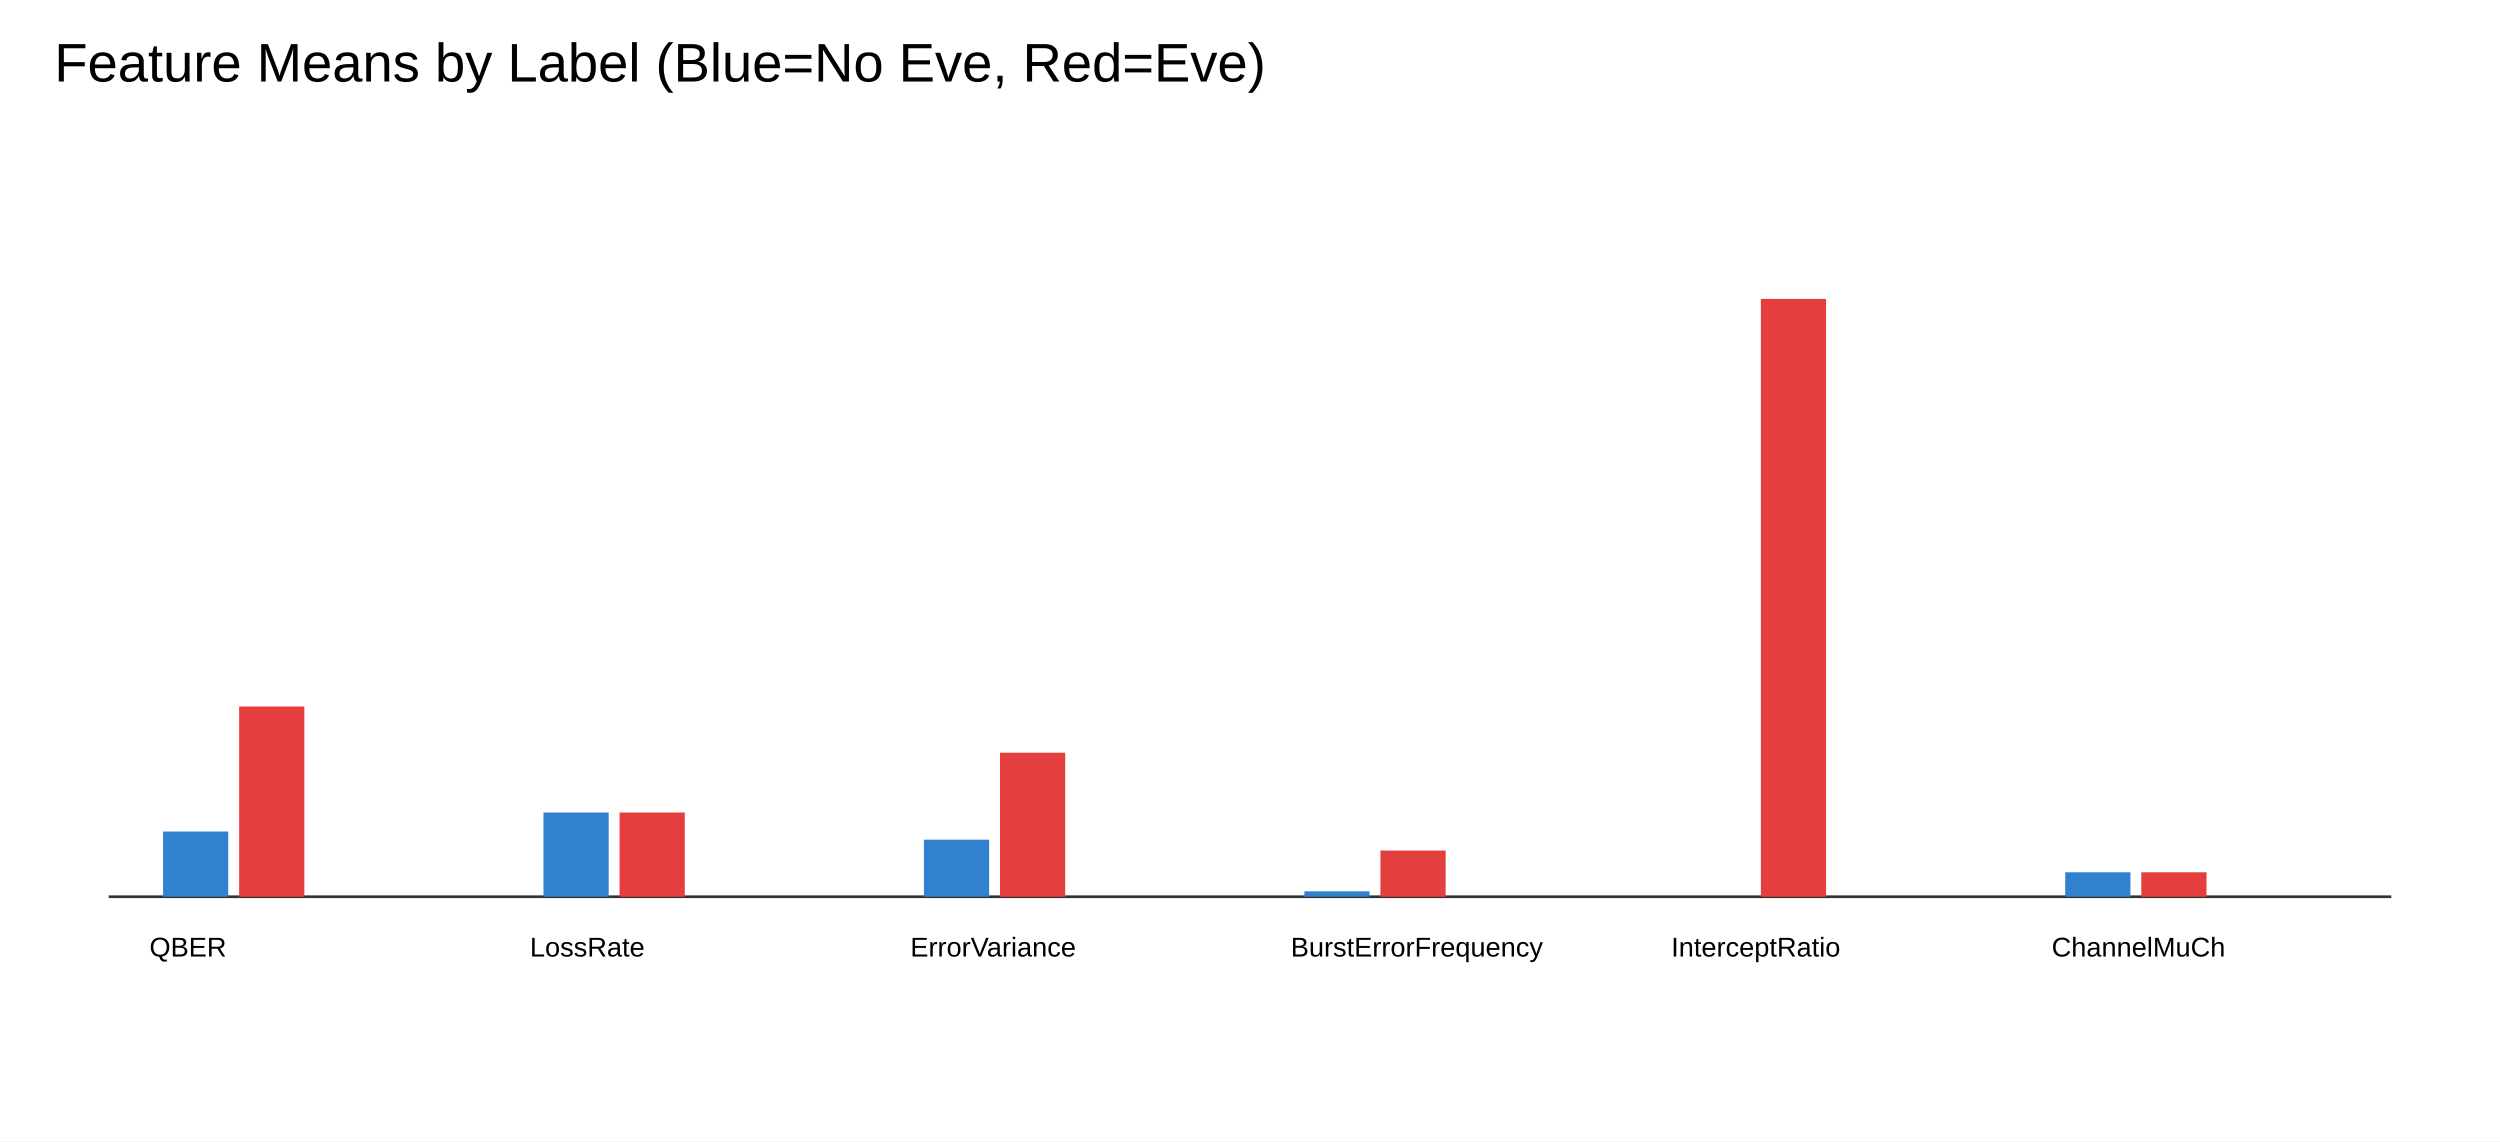
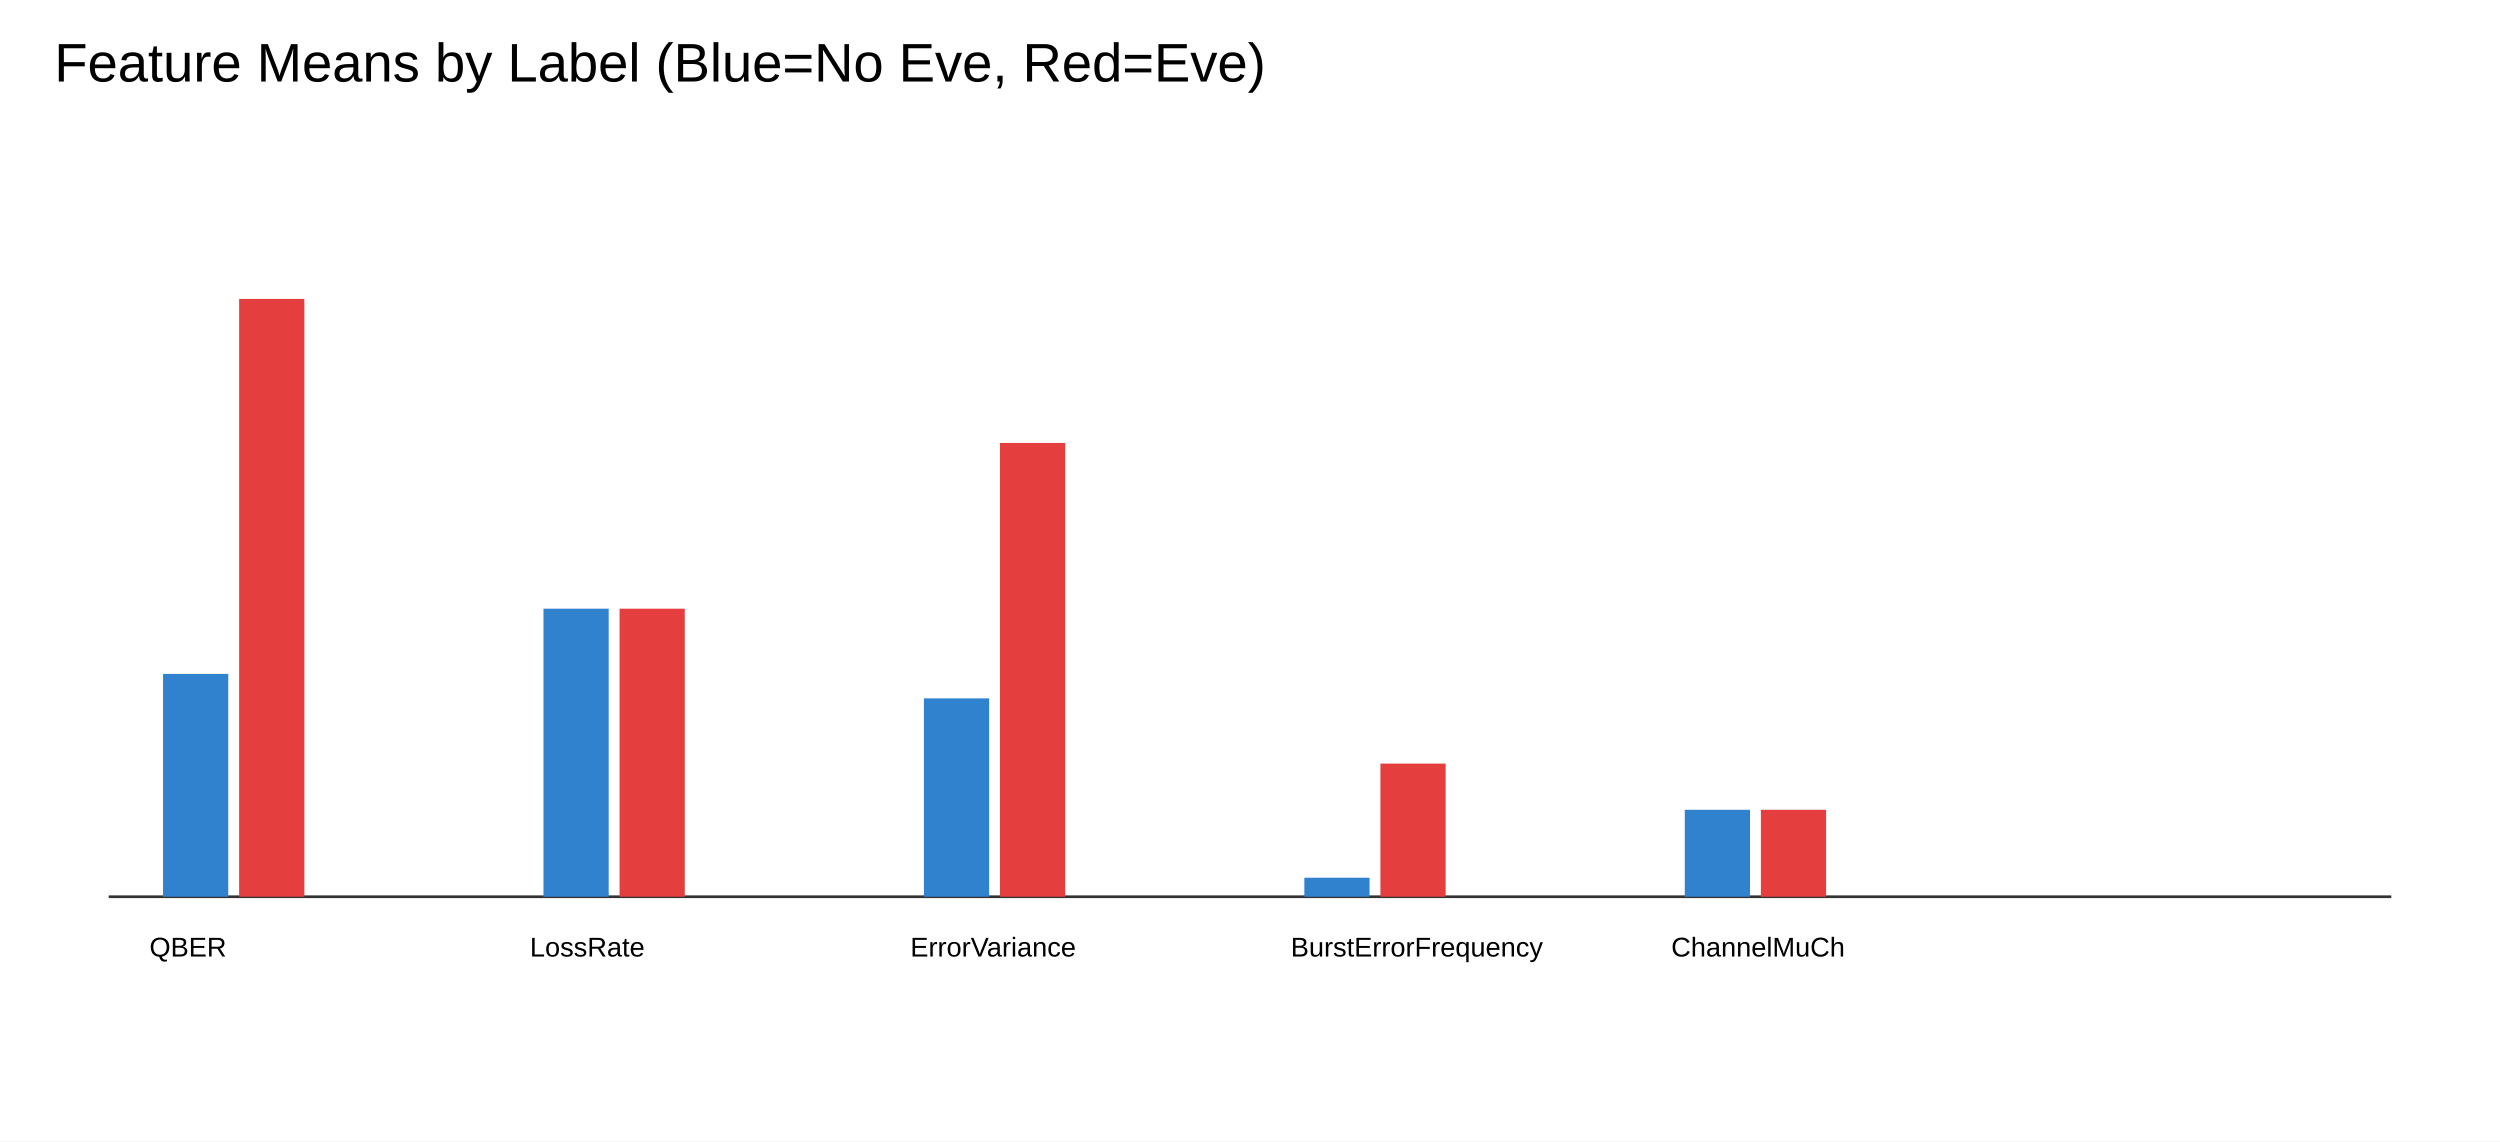
<svg xmlns="http://www.w3.org/2000/svg" width="920" height="420">
  <rect width="100%" height="100%" fill="#fff" />
  <text x="20" y="30" font-size="20" font-family="Arial">Feature Means by Label (Blue=No Eve, Red=Eve)</text>
  <line x1="40" y1="330" x2="880" y2="330" stroke="#333" />
-   <rect x="60" y="306" width="24" height="24" fill="#3182ce" />
-   <rect x="88" y="260" width="24" height="70" fill="#e53e3e" />
+   <rect x="60" y="248" width="24" height="82" fill="#3182ce" />
+   <rect x="88" y="110" width="24" height="220" fill="#e53e3e" />
  <text x="55" y="352" font-size="10" font-family="Arial">QBER</text>
-   <rect x="200" y="299" width="24" height="31" fill="#3182ce" />
-   <rect x="228" y="299" width="24" height="31" fill="#e53e3e" />
+   <rect x="200" y="224" width="24" height="106" fill="#3182ce" />
+   <rect x="228" y="224" width="24" height="106" fill="#e53e3e" />
  <text x="195" y="352" font-size="10" font-family="Arial">LossRate</text>
-   <rect x="340" y="309" width="24" height="21" fill="#3182ce" />
-   <rect x="368" y="277" width="24" height="53" fill="#e53e3e" />
+   <rect x="340" y="257" width="24" height="73" fill="#3182ce" />
+   <rect x="368" y="163" width="24" height="167" fill="#e53e3e" />
  <text x="335" y="352" font-size="10" font-family="Arial">ErrorVariance</text>
-   <rect x="480" y="328" width="24" height="2" fill="#3182ce" />
-   <rect x="508" y="313" width="24" height="17" fill="#e53e3e" />
+   <rect x="480" y="323" width="24" height="7" fill="#3182ce" />
+   <rect x="508" y="281" width="24" height="49" fill="#e53e3e" />
  <text x="475" y="352" font-size="10" font-family="Arial">BurstErrorFrequency</text>
-   <rect x="620" y="330" width="24" height="0" fill="#3182ce" />
-   <rect x="648" y="110" width="24" height="220" fill="#e53e3e" />
-   <text x="615" y="352" font-size="10" font-family="Arial">InterceptRatio</text>
-   <rect x="760" y="321" width="24" height="9" fill="#3182ce" />
-   <rect x="788" y="321" width="24" height="9" fill="#e53e3e" />
-   <text x="755" y="352" font-size="10" font-family="Arial">ChannelMuCh</text>
+   <rect x="620" y="298" width="24" height="32" fill="#3182ce" />
+   <rect x="648" y="298" width="24" height="32" fill="#e53e3e" />
+   <text x="615" y="352" font-size="10" font-family="Arial">ChannelMuCh</text>
</svg>
